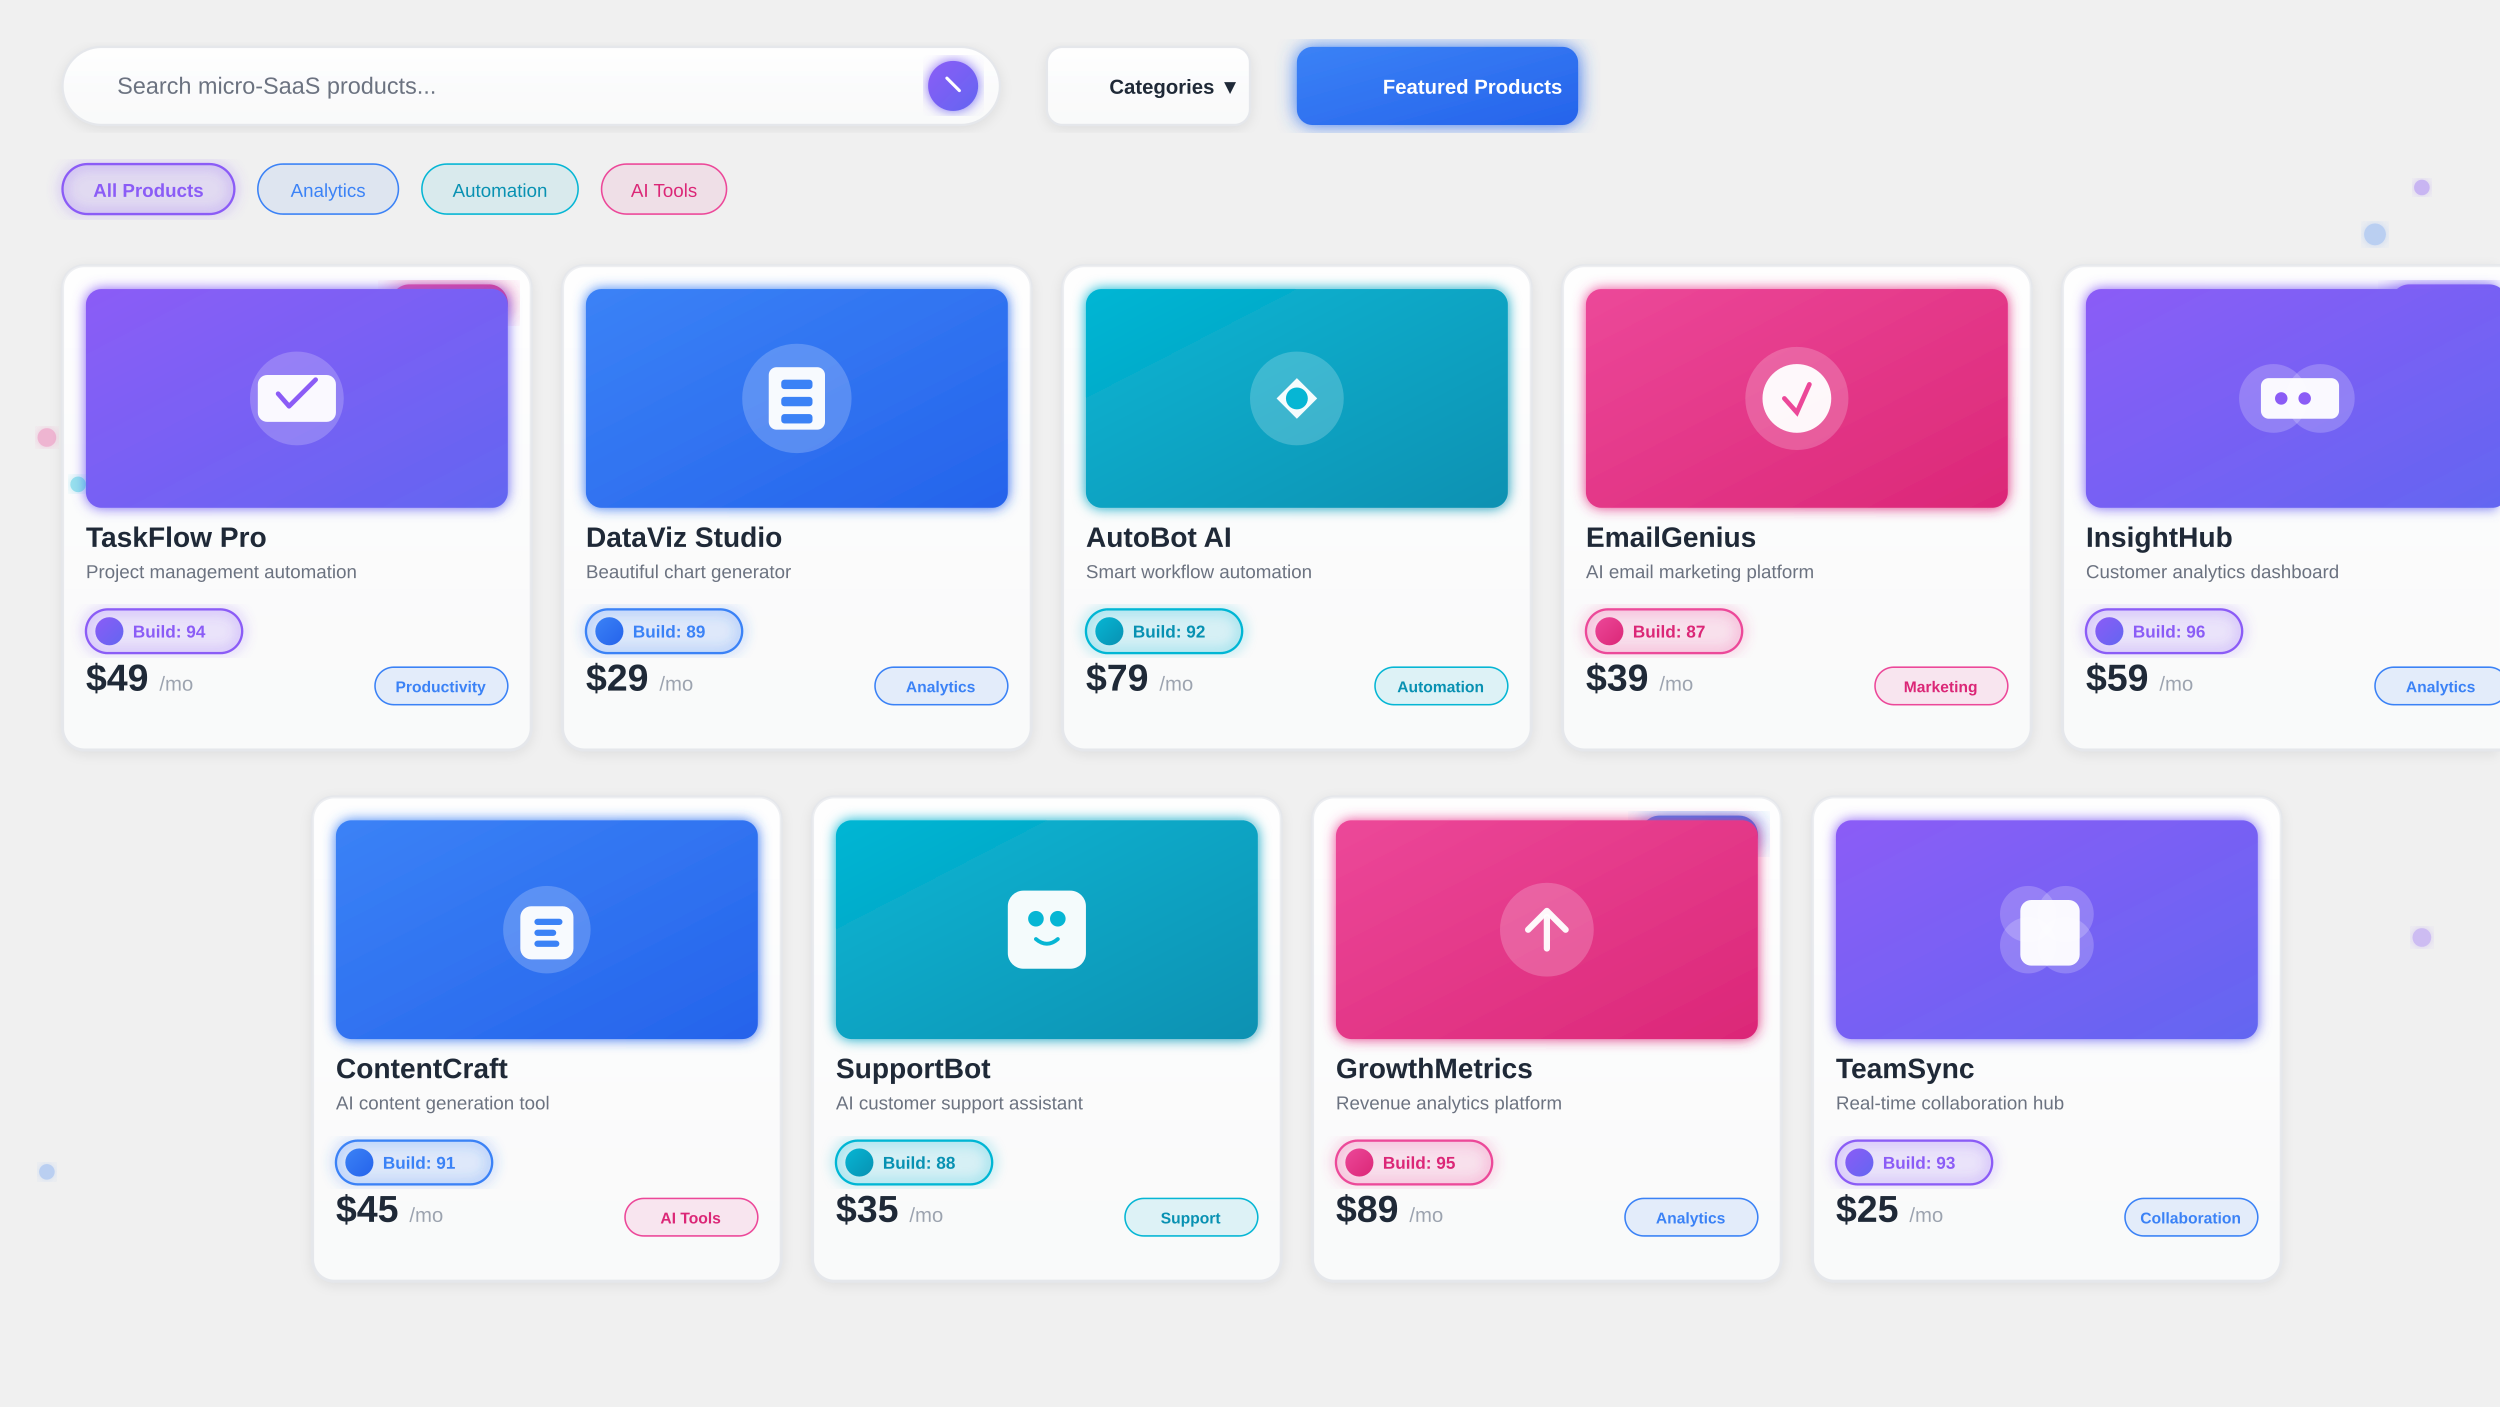
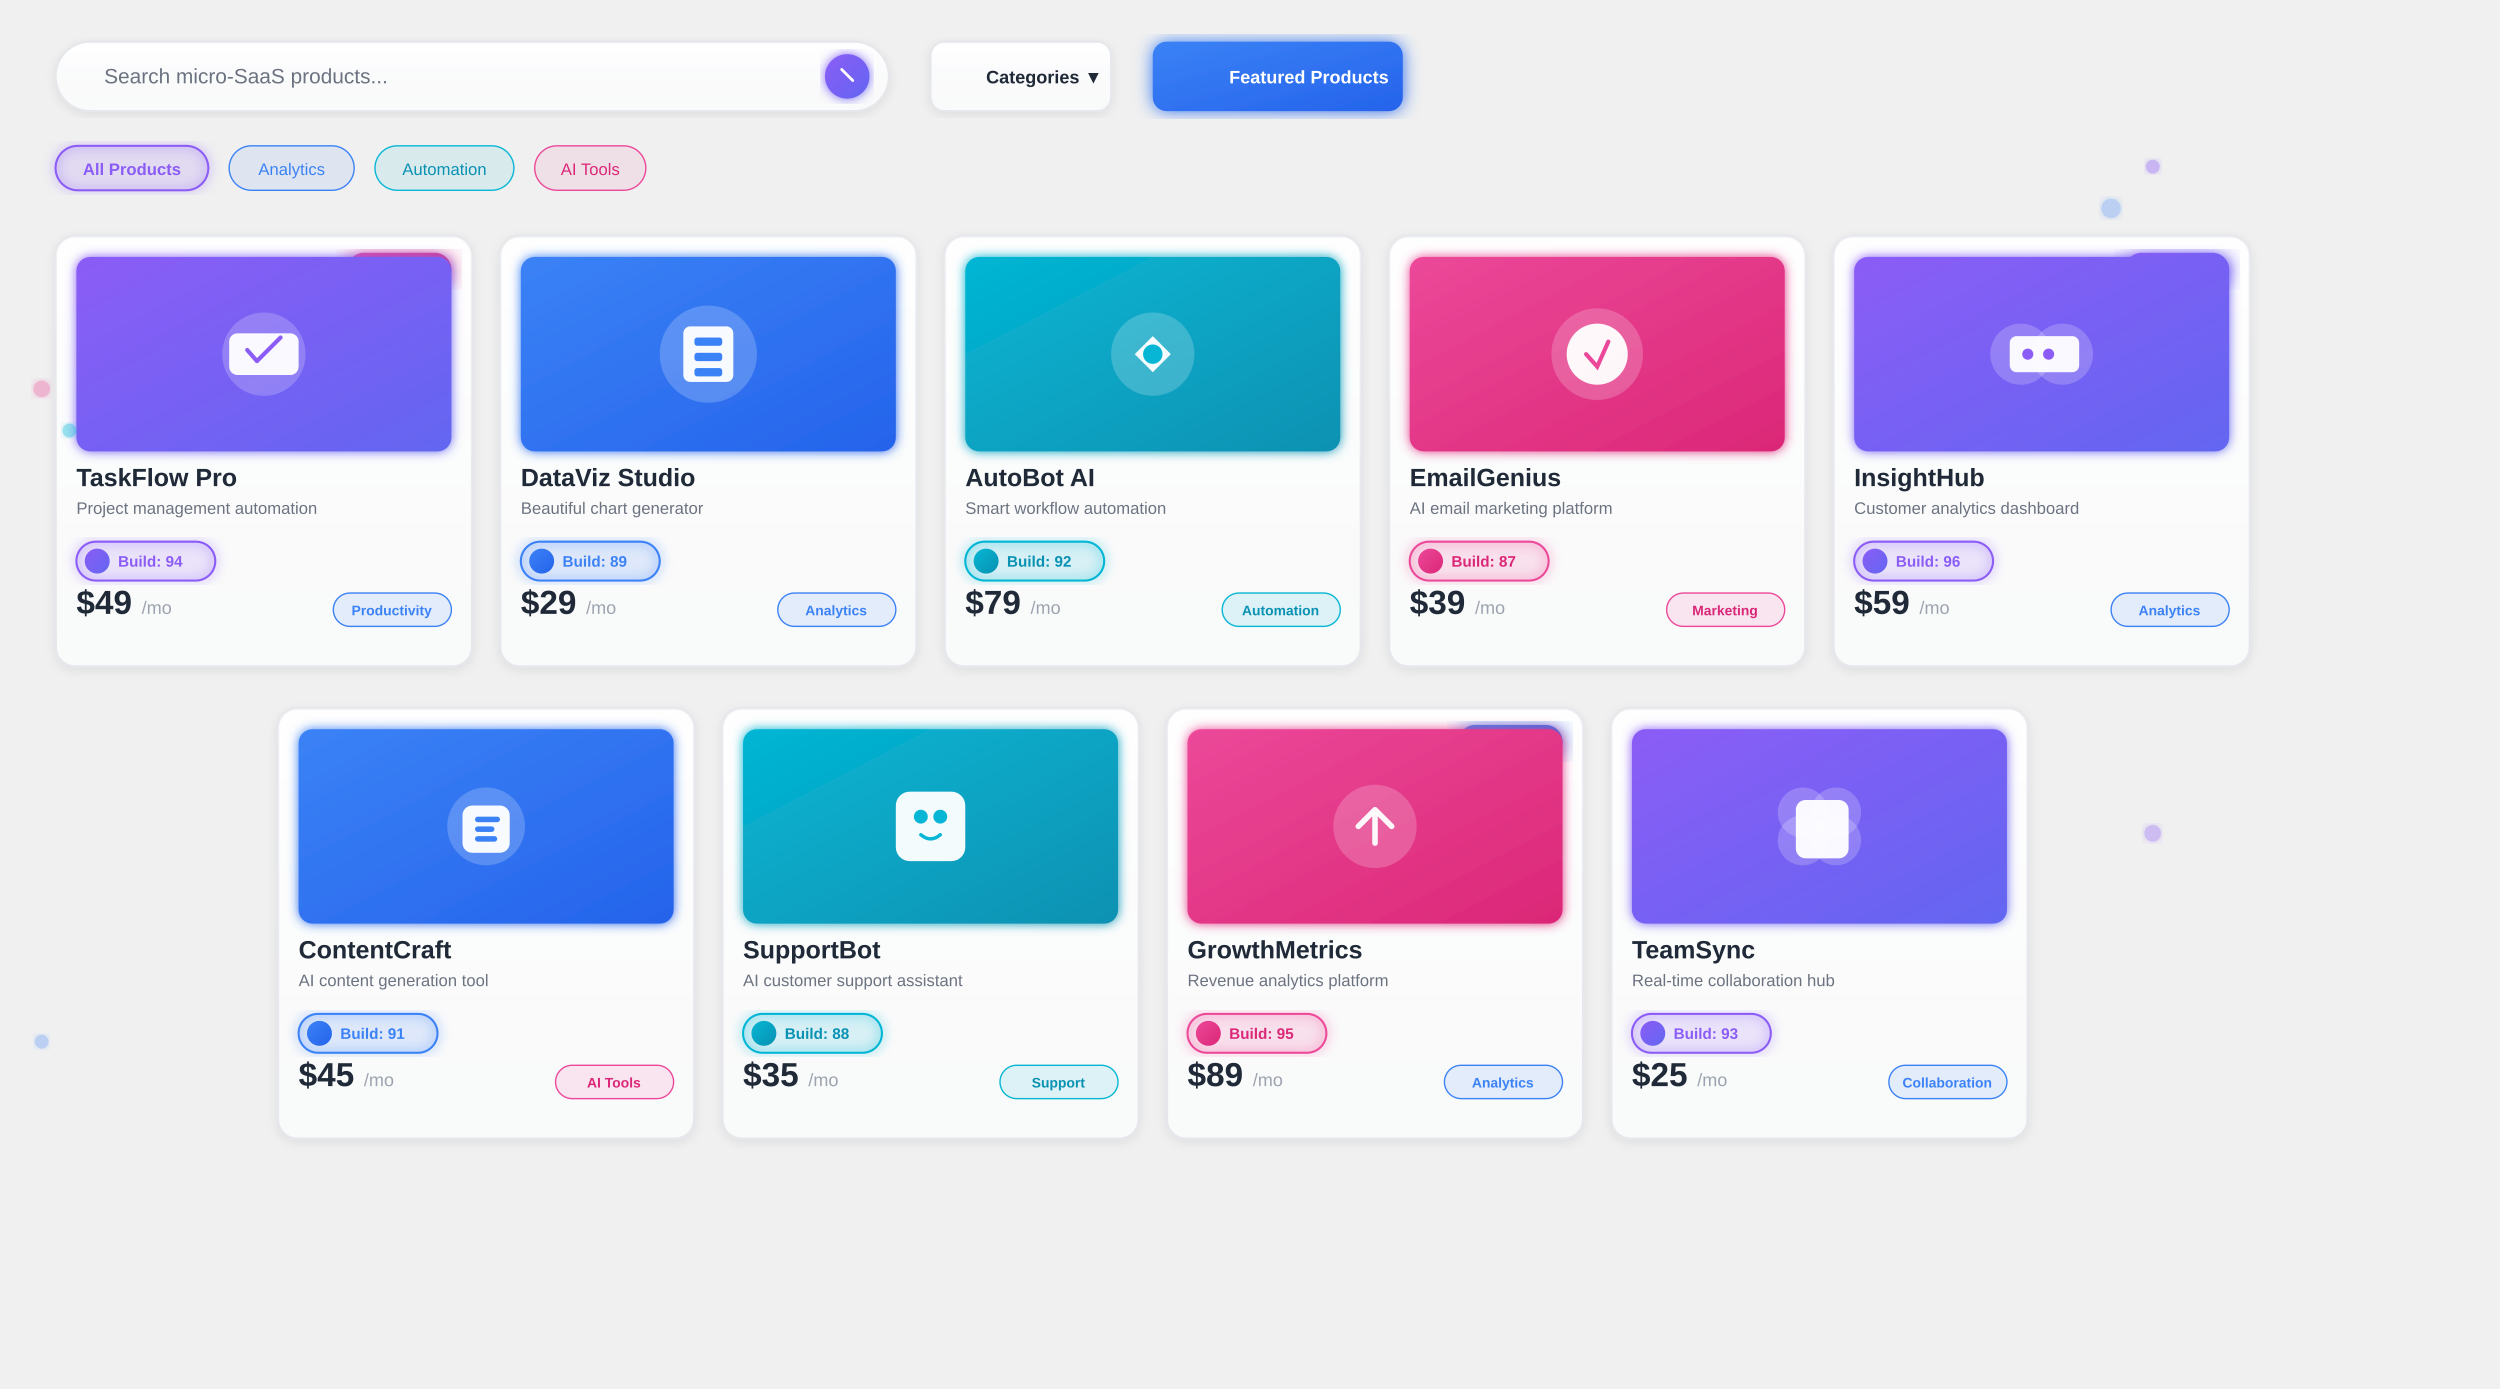
- <svg xmlns="http://www.w3.org/2000/svg" viewBox="0 0 1600 900">
+ <svg xmlns="http://www.w3.org/2000/svg" viewBox="0 0 1800 1000">
  <defs>
    <style>
      @keyframes pulse {
        0%, 100% { opacity: 1; }
        50% { opacity: 0.6; }
      }
      
      @keyframes float {
        0%, 100% { transform: translateY(0px); }
        50% { transform: translateY(-10px); }
      }
      
      @keyframes glow-pulse {
        0%, 100% { filter: url(#strongGlow); opacity: 1; }
        50% { filter: url(#strongGlow); opacity: 0.7; }
      }
      
      @keyframes scale-pulse {
        0%, 100% { transform: scale(1); }
        50% { transform: scale(1.05); }
      }
      
      .featured-badge {
        animation: glow-pulse 2s ease-in-out infinite;
      }
      
      .floating-particle {
        animation: float 3s ease-in-out infinite;
      }
      
      .build-score-circle {
        animation: pulse 2.5s ease-in-out infinite;
      }
      
      .thumbnail-glow {
        animation: pulse 3s ease-in-out infinite;
      }
    </style>
    <linearGradient id="purpleGrad" x1="0%" y1="0%" x2="100%" y2="100%">
      <stop offset="0%" style="stop-color:#8b5cf6;stop-opacity:1" />
      <stop offset="100%" style="stop-color:#6366f1;stop-opacity:1" />
    </linearGradient>
    <linearGradient id="blueGrad" x1="0%" y1="0%" x2="100%" y2="100%">
      <stop offset="0%" style="stop-color:#3b82f6;stop-opacity:1" />
      <stop offset="100%" style="stop-color:#2563eb;stop-opacity:1" />
    </linearGradient>
    <linearGradient id="cyanGrad" x1="0%" y1="0%" x2="100%" y2="100%">
      <stop offset="0%" style="stop-color:#06b6d4;stop-opacity:1" />
      <stop offset="100%" style="stop-color:#0891b2;stop-opacity:1" />
    </linearGradient>
    <linearGradient id="pinkGrad" x1="0%" y1="0%" x2="100%" y2="100%">
      <stop offset="0%" style="stop-color:#ec4899;stop-opacity:1" />
      <stop offset="100%" style="stop-color:#db2777;stop-opacity:1" />
    </linearGradient>
    <linearGradient id="cardBg" x1="0%" y1="0%" x2="0%" y2="100%">
      <stop offset="0%" style="stop-color:#ffffff;stop-opacity:0.95" />
      <stop offset="100%" style="stop-color:#f9fafb;stop-opacity:0.95" />
    </linearGradient>
    <linearGradient id="cardGlow" x1="0%" y1="0%" x2="0%" y2="100%">
      <stop offset="0%" style="stop-color:#ffffff;stop-opacity:0.3" />
      <stop offset="100%" style="stop-color:#ffffff;stop-opacity:0" />
    </linearGradient>
    <filter id="cardShadow">
      <feDropShadow dx="0" dy="4" stdDeviation="12" flood-opacity="0.15" />
      <feDropShadow dx="0" dy="2" stdDeviation="4" flood-opacity="0.1" />
    </filter>
    <filter id="glow">
      <feGaussianBlur stdDeviation="4" result="coloredBlur" />
      <feMerge>
        <feMergeNode in="coloredBlur" />
        <feMergeNode in="SourceGraphic" />
      </feMerge>
    </filter>
    <filter id="strongGlow">
      <feGaussianBlur stdDeviation="8" result="coloredBlur" />
      <feMerge>
        <feMergeNode in="coloredBlur" />
        <feMergeNode in="SourceGraphic" />
      </feMerge>
    </filter>
    <filter id="buttonGlow">
      <feGaussianBlur stdDeviation="6" result="coloredBlur" />
      <feMerge>
        <feMergeNode in="coloredBlur" />
        <feMergeNode in="SourceGraphic" />
      </feMerge>
    </filter>
  </defs>
  <g id="header">
    <rect x="40" y="30" width="600" height="50" rx="25" fill="url(#cardBg)" filter="url(#cardShadow)" />
    <rect x="40" y="30" width="600" height="50" rx="25" fill="none" stroke="#e5e7eb" stroke-width="1.5" />
    <text x="75" y="60" font-family="Arial, sans-serif" font-size="15" fill="#6b7280">Search micro-SaaS products...</text>
    <circle cx="610" cy="55" r="16" fill="url(#purpleGrad)" filter="url(#glow)" />
    <path d="M 606 50 L 610 54 M 610 54 L 614 58" stroke="#ffffff" stroke-width="2" stroke-linecap="round" fill="none" />
    <rect x="670" y="30" width="130" height="50" rx="10" fill="url(#cardBg)" filter="url(#cardShadow)" />
    <rect x="670" y="30" width="130" height="50" rx="10" fill="none" stroke="#e5e7eb" stroke-width="1.5" />
    <text x="710" y="60" font-family="Arial, sans-serif" font-size="13" font-weight="600" fill="#1f2937">Categories ▼</text>
    <rect x="830" y="30" width="180" height="50" rx="10" fill="url(#blueGrad)" filter="url(#buttonGlow)" />
    <text x="885" y="60" font-family="Arial, sans-serif" font-size="13" font-weight="600" fill="#ffffff">Featured Products</text>
  </g>
  <g id="categories" transform="translate(40, 105)">
    <rect x="0" y="0" width="110" height="32" rx="16" fill="#8b5cf6" opacity="0.15" />
    <rect x="0" y="0" width="110" height="32" rx="16" fill="none" stroke="#8b5cf6" stroke-width="1.5" filter="url(#glow)" />
    <text x="55" y="21" font-family="Arial, sans-serif" font-size="12" font-weight="600" fill="#8b5cf6" text-anchor="middle">All Products</text>
    <rect x="125" y="0" width="90" height="32" rx="16" fill="#3b82f6" opacity="0.1" />
    <rect x="125" y="0" width="90" height="32" rx="16" fill="none" stroke="#3b82f6" stroke-width="1" />
    <text x="170" y="21" font-family="Arial, sans-serif" font-size="12" font-weight="500" fill="#3b82f6" text-anchor="middle">Analytics</text>
    <rect x="230" y="0" width="100" height="32" rx="16" fill="#06b6d4" opacity="0.1" />
    <rect x="230" y="0" width="100" height="32" rx="16" fill="none" stroke="#06b6d4" stroke-width="1" />
    <text x="280" y="21" font-family="Arial, sans-serif" font-size="12" font-weight="500" fill="#0891b2" text-anchor="middle">Automation</text>
    <rect x="345" y="0" width="80" height="32" rx="16" fill="#ec4899" opacity="0.1" />
    <rect x="345" y="0" width="80" height="32" rx="16" fill="none" stroke="#ec4899" stroke-width="1" />
    <text x="385" y="21" font-family="Arial, sans-serif" font-size="12" font-weight="500" fill="#db2777" text-anchor="middle">AI Tools</text>
  </g>
  <g id="productGrid" transform="translate(40, 170)">
    <g id="product1">
      <rect width="300" height="310" rx="14" fill="url(#cardBg)" filter="url(#cardShadow)" />
      <rect width="300" height="310" rx="14" fill="none" stroke="#e5e7eb" stroke-width="2" />
      <rect width="300" height="310" rx="14" fill="url(#cardGlow)" />
      <rect x="210" y="12" width="75" height="24" rx="12" fill="url(#pinkGrad)" filter="url(#strongGlow)" class="featured-badge" />
      <text x="247" y="28" font-family="Arial, sans-serif" font-size="10" font-weight="700" fill="#ffffff" text-anchor="middle">FEATURED</text>
      <rect x="15" y="15" width="270" height="140" rx="10" fill="url(#purpleGrad)" filter="url(#glow)" class="thumbnail-glow" />
      <circle cx="150" cy="85" r="30" fill="#ffffff" opacity="0.2" />
      <rect x="125" y="70" width="50" height="30" rx="6" fill="#ffffff" opacity="0.95" />
      <path d="M 138 82 L 145 90 L 162 73" stroke="#8b5cf6" stroke-width="3" stroke-linecap="round" stroke-linejoin="round" fill="none" />
      <text x="15" y="180" font-family="Arial, sans-serif" font-size="18" font-weight="700" fill="#1f2937">TaskFlow Pro</text>
      <text x="15" y="200" font-family="Arial, sans-serif" font-size="12" fill="#6b7280">Project management automation</text>
      <rect x="15" y="220" width="100" height="28" rx="14" fill="#8b5cf6" opacity="0.15" />
      <rect x="15" y="220" width="100" height="28" rx="14" fill="none" stroke="#8b5cf6" stroke-width="1.5" filter="url(#glow)" />
      <circle cx="30" cy="234" r="9" fill="url(#purpleGrad)" class="build-score-circle" />
      <text x="45" y="238" font-family="Arial, sans-serif" font-size="11" font-weight="700" fill="#8b5cf6">Build: 94</text>
      <text x="15" y="272" font-family="Arial, sans-serif" font-size="24" font-weight="800" fill="#1f2937">$49</text>
      <text x="62" y="272" font-family="Arial, sans-serif" font-size="13" fill="#9ca3af">/mo</text>
      <rect x="200" y="257" width="85" height="24" rx="12" fill="#3b82f6" opacity="0.12" />
      <rect x="200" y="257" width="85" height="24" rx="12" fill="none" stroke="#3b82f6" stroke-width="1" />
      <text x="242" y="273" font-family="Arial, sans-serif" font-size="10" font-weight="600" fill="#3b82f6" text-anchor="middle">Productivity</text>
    </g>
    <g id="product2" transform="translate(320, 0)">
      <rect width="300" height="310" rx="14" fill="url(#cardBg)" filter="url(#cardShadow)" />
      <rect width="300" height="310" rx="14" fill="none" stroke="#e5e7eb" stroke-width="2" />
      <rect width="300" height="310" rx="14" fill="url(#cardGlow)" />
      <rect x="15" y="15" width="270" height="140" rx="10" fill="url(#blueGrad)" filter="url(#glow)" />
      <circle cx="150" cy="85" r="35" fill="#ffffff" opacity="0.2" />
      <rect x="132" y="65" width="36" height="40" rx="5" fill="#ffffff" opacity="0.95" />
      <rect x="140" y="73" width="20" height="6" rx="2" fill="#3b82f6" />
      <rect x="140" y="84" width="20" height="6" rx="2" fill="#3b82f6" />
      <rect x="140" y="95" width="20" height="6" rx="2" fill="#3b82f6" />
      <text x="15" y="180" font-family="Arial, sans-serif" font-size="18" font-weight="700" fill="#1f2937">DataViz Studio</text>
      <text x="15" y="200" font-family="Arial, sans-serif" font-size="12" fill="#6b7280">Beautiful chart generator</text>
      <rect x="15" y="220" width="100" height="28" rx="14" fill="#3b82f6" opacity="0.15" />
      <rect x="15" y="220" width="100" height="28" rx="14" fill="none" stroke="#3b82f6" stroke-width="1.5" filter="url(#glow)" />
      <circle cx="30" cy="234" r="9" fill="url(#blueGrad)" class="build-score-circle" />
      <text x="45" y="238" font-family="Arial, sans-serif" font-size="11" font-weight="700" fill="#3b82f6">Build: 89</text>
      <text x="15" y="272" font-family="Arial, sans-serif" font-size="24" font-weight="800" fill="#1f2937">$29</text>
      <text x="62" y="272" font-family="Arial, sans-serif" font-size="13" fill="#9ca3af">/mo</text>
      <rect x="200" y="257" width="85" height="24" rx="12" fill="#3b82f6" opacity="0.12" />
      <rect x="200" y="257" width="85" height="24" rx="12" fill="none" stroke="#3b82f6" stroke-width="1" />
      <text x="242" y="273" font-family="Arial, sans-serif" font-size="10" font-weight="600" fill="#3b82f6" text-anchor="middle">Analytics</text>
    </g>
    <g id="product3" transform="translate(640, 0)">
      <rect width="300" height="310" rx="14" fill="url(#cardBg)" filter="url(#cardShadow)" />
      <rect width="300" height="310" rx="14" fill="none" stroke="#e5e7eb" stroke-width="2" />
      <rect width="300" height="310" rx="14" fill="url(#cardGlow)" />
      <rect x="15" y="15" width="270" height="140" rx="10" fill="url(#cyanGrad)" filter="url(#glow)" />
      <circle cx="150" cy="85" r="30" fill="#ffffff" opacity="0.2" />
      <path d="M 137 85 L 150 72 L 163 85 L 150 98 Z" fill="#ffffff" opacity="0.95" />
      <circle cx="150" cy="85" r="7" fill="#06b6d4" />
      <text x="15" y="180" font-family="Arial, sans-serif" font-size="18" font-weight="700" fill="#1f2937">AutoBot AI</text>
      <text x="15" y="200" font-family="Arial, sans-serif" font-size="12" fill="#6b7280">Smart workflow automation</text>
      <rect x="15" y="220" width="100" height="28" rx="14" fill="#06b6d4" opacity="0.15" />
      <rect x="15" y="220" width="100" height="28" rx="14" fill="none" stroke="#06b6d4" stroke-width="1.5" filter="url(#glow)" />
      <circle cx="30" cy="234" r="9" fill="url(#cyanGrad)" class="build-score-circle" />
      <text x="45" y="238" font-family="Arial, sans-serif" font-size="11" font-weight="700" fill="#0891b2">Build: 92</text>
      <text x="15" y="272" font-family="Arial, sans-serif" font-size="24" font-weight="800" fill="#1f2937">$79</text>
      <text x="62" y="272" font-family="Arial, sans-serif" font-size="13" fill="#9ca3af">/mo</text>
      <rect x="200" y="257" width="85" height="24" rx="12" fill="#06b6d4" opacity="0.12" />
      <rect x="200" y="257" width="85" height="24" rx="12" fill="none" stroke="#06b6d4" stroke-width="1" />
      <text x="242" y="273" font-family="Arial, sans-serif" font-size="10" font-weight="600" fill="#0891b2" text-anchor="middle">Automation</text>
    </g>
    <g id="product4" transform="translate(960, 0)">
      <rect width="300" height="310" rx="14" fill="url(#cardBg)" filter="url(#cardShadow)" />
      <rect width="300" height="310" rx="14" fill="none" stroke="#e5e7eb" stroke-width="2" />
      <rect width="300" height="310" rx="14" fill="url(#cardGlow)" />
      <rect x="15" y="15" width="270" height="140" rx="10" fill="url(#pinkGrad)" filter="url(#glow)" />
      <circle cx="150" cy="85" r="33" fill="#ffffff" opacity="0.2" />
      <circle cx="150" cy="85" r="22" fill="#ffffff" opacity="0.95" />
      <path d="M 142 85 L 150 94 L 158 76" stroke="#ec4899" stroke-width="3" stroke-linecap="round" fill="none" />
      <text x="15" y="180" font-family="Arial, sans-serif" font-size="18" font-weight="700" fill="#1f2937">EmailGenius</text>
      <text x="15" y="200" font-family="Arial, sans-serif" font-size="12" fill="#6b7280">AI email marketing platform</text>
      <rect x="15" y="220" width="100" height="28" rx="14" fill="#ec4899" opacity="0.15" />
      <rect x="15" y="220" width="100" height="28" rx="14" fill="none" stroke="#ec4899" stroke-width="1.5" filter="url(#glow)" />
      <circle cx="30" cy="234" r="9" fill="url(#pinkGrad)" class="build-score-circle" />
      <text x="45" y="238" font-family="Arial, sans-serif" font-size="11" font-weight="700" fill="#db2777">Build: 87</text>
      <text x="15" y="272" font-family="Arial, sans-serif" font-size="24" font-weight="800" fill="#1f2937">$39</text>
      <text x="62" y="272" font-family="Arial, sans-serif" font-size="13" fill="#9ca3af">/mo</text>
      <rect x="200" y="257" width="85" height="24" rx="12" fill="#ec4899" opacity="0.12" />
      <rect x="200" y="257" width="85" height="24" rx="12" fill="none" stroke="#ec4899" stroke-width="1" />
      <text x="242" y="273" font-family="Arial, sans-serif" font-size="10" font-weight="600" fill="#db2777" text-anchor="middle">Marketing</text>
    </g>
    <g id="product5" transform="translate(1280, 0)">
      <rect width="300" height="310" rx="14" fill="url(#cardBg)" filter="url(#cardShadow)" />
      <rect width="300" height="310" rx="14" fill="none" stroke="#e5e7eb" stroke-width="2" />
      <rect width="300" height="310" rx="14" fill="url(#cardGlow)" />
      <rect x="210" y="12" width="75" height="24" rx="12" fill="url(#purpleGrad)" filter="url(#strongGlow)" class="featured-badge" />
      <text x="247" y="28" font-family="Arial, sans-serif" font-size="10" font-weight="700" fill="#ffffff" text-anchor="middle">FEATURED</text>
      <rect x="15" y="15" width="270" height="140" rx="10" fill="url(#purpleGrad)" filter="url(#glow)" />
      <circle cx="135" cy="85" r="22" fill="#ffffff" opacity="0.2" />
      <circle cx="165" cy="85" r="22" fill="#ffffff" opacity="0.2" />
      <rect x="127" y="72" width="50" height="26" rx="5" fill="#ffffff" opacity="0.95" />
      <circle cx="140" cy="85" r="4" fill="#8b5cf6" />
      <circle cx="155" cy="85" r="4" fill="#8b5cf6" />
      <text x="15" y="180" font-family="Arial, sans-serif" font-size="18" font-weight="700" fill="#1f2937">InsightHub</text>
      <text x="15" y="200" font-family="Arial, sans-serif" font-size="12" fill="#6b7280">Customer analytics dashboard</text>
      <rect x="15" y="220" width="100" height="28" rx="14" fill="#8b5cf6" opacity="0.15" />
      <rect x="15" y="220" width="100" height="28" rx="14" fill="none" stroke="#8b5cf6" stroke-width="1.5" filter="url(#glow)" />
      <circle cx="30" cy="234" r="9" fill="url(#purpleGrad)" class="build-score-circle" />
      <text x="45" y="238" font-family="Arial, sans-serif" font-size="11" font-weight="700" fill="#8b5cf6">Build: 96</text>
      <text x="15" y="272" font-family="Arial, sans-serif" font-size="24" font-weight="800" fill="#1f2937">$59</text>
      <text x="62" y="272" font-family="Arial, sans-serif" font-size="13" fill="#9ca3af">/mo</text>
      <rect x="200" y="257" width="85" height="24" rx="12" fill="#3b82f6" opacity="0.12" />
      <rect x="200" y="257" width="85" height="24" rx="12" fill="none" stroke="#3b82f6" stroke-width="1" />
      <text x="242" y="273" font-family="Arial, sans-serif" font-size="10" font-weight="600" fill="#3b82f6" text-anchor="middle">Analytics</text>
    </g>
    <g id="product6" transform="translate(160, 340)">
      <rect width="300" height="310" rx="14" fill="url(#cardBg)" filter="url(#cardShadow)" />
      <rect width="300" height="310" rx="14" fill="none" stroke="#e5e7eb" stroke-width="2" />
      <rect width="300" height="310" rx="14" fill="url(#cardGlow)" />
      <rect x="15" y="15" width="270" height="140" rx="10" fill="url(#blueGrad)" filter="url(#glow)" />
      <circle cx="150" cy="85" r="28" fill="#ffffff" opacity="0.2" />
      <rect x="133" y="70" width="34" height="34" rx="7" fill="#ffffff" opacity="0.95" />
      <rect x="142" y="78" width="18" height="4" rx="2" fill="#3b82f6" />
      <rect x="142" y="85" width="14" height="4" rx="2" fill="#3b82f6" />
      <rect x="142" y="92" width="16" height="4" rx="2" fill="#3b82f6" />
      <text x="15" y="180" font-family="Arial, sans-serif" font-size="18" font-weight="700" fill="#1f2937">ContentCraft</text>
      <text x="15" y="200" font-family="Arial, sans-serif" font-size="12" fill="#6b7280">AI content generation tool</text>
      <rect x="15" y="220" width="100" height="28" rx="14" fill="#3b82f6" opacity="0.15" />
      <rect x="15" y="220" width="100" height="28" rx="14" fill="none" stroke="#3b82f6" stroke-width="1.5" filter="url(#glow)" />
      <circle cx="30" cy="234" r="9" fill="url(#blueGrad)" class="build-score-circle" />
      <text x="45" y="238" font-family="Arial, sans-serif" font-size="11" font-weight="700" fill="#3b82f6">Build: 91</text>
      <text x="15" y="272" font-family="Arial, sans-serif" font-size="24" font-weight="800" fill="#1f2937">$45</text>
      <text x="62" y="272" font-family="Arial, sans-serif" font-size="13" fill="#9ca3af">/mo</text>
      <rect x="200" y="257" width="85" height="24" rx="12" fill="#ec4899" opacity="0.12" />
      <rect x="200" y="257" width="85" height="24" rx="12" fill="none" stroke="#ec4899" stroke-width="1" />
      <text x="242" y="273" font-family="Arial, sans-serif" font-size="10" font-weight="600" fill="#db2777" text-anchor="middle">AI Tools</text>
    </g>
    <g id="product7" transform="translate(480, 340)">
      <rect width="300" height="310" rx="14" fill="url(#cardBg)" filter="url(#cardShadow)" />
      <rect width="300" height="310" rx="14" fill="none" stroke="#e5e7eb" stroke-width="2" />
      <rect width="300" height="310" rx="14" fill="url(#cardGlow)" />
      <rect x="15" y="15" width="270" height="140" rx="10" fill="url(#cyanGrad)" filter="url(#glow)" />
      <rect x="125" y="60" width="50" height="50" rx="10" fill="#ffffff" opacity="0.95" />
      <circle cx="143" cy="78" r="5" fill="#06b6d4" />
      <circle cx="157" cy="78" r="5" fill="#06b6d4" />
      <path d="M 143 91 Q 150 97 157 91" stroke="#06b6d4" stroke-width="2.5" stroke-linecap="round" fill="none" />
      <text x="15" y="180" font-family="Arial, sans-serif" font-size="18" font-weight="700" fill="#1f2937">SupportBot</text>
      <text x="15" y="200" font-family="Arial, sans-serif" font-size="12" fill="#6b7280">AI customer support assistant</text>
      <rect x="15" y="220" width="100" height="28" rx="14" fill="#06b6d4" opacity="0.15" />
      <rect x="15" y="220" width="100" height="28" rx="14" fill="none" stroke="#06b6d4" stroke-width="1.5" filter="url(#glow)" />
      <circle cx="30" cy="234" r="9" fill="url(#cyanGrad)" class="build-score-circle" />
      <text x="45" y="238" font-family="Arial, sans-serif" font-size="11" font-weight="700" fill="#0891b2">Build: 88</text>
      <text x="15" y="272" font-family="Arial, sans-serif" font-size="24" font-weight="800" fill="#1f2937">$35</text>
      <text x="62" y="272" font-family="Arial, sans-serif" font-size="13" fill="#9ca3af">/mo</text>
      <rect x="200" y="257" width="85" height="24" rx="12" fill="#06b6d4" opacity="0.12" />
      <rect x="200" y="257" width="85" height="24" rx="12" fill="none" stroke="#06b6d4" stroke-width="1" />
      <text x="242" y="273" font-family="Arial, sans-serif" font-size="10" font-weight="600" fill="#0891b2" text-anchor="middle">Support</text>
    </g>
    <g id="product8" transform="translate(800, 340)">
      <rect width="300" height="310" rx="14" fill="url(#cardBg)" filter="url(#cardShadow)" />
      <rect width="300" height="310" rx="14" fill="none" stroke="#e5e7eb" stroke-width="2" />
      <rect width="300" height="310" rx="14" fill="url(#cardGlow)" />
      <rect x="210" y="12" width="75" height="24" rx="12" fill="url(#blueGrad)" filter="url(#strongGlow)" class="featured-badge" />
      <text x="247" y="28" font-family="Arial, sans-serif" font-size="10" font-weight="700" fill="#ffffff" text-anchor="middle">FEATURED</text>
      <rect x="15" y="15" width="270" height="140" rx="10" fill="url(#pinkGrad)" filter="url(#glow)" />
      <circle cx="150" cy="85" r="30" fill="#ffffff" opacity="0.2" />
      <path d="M 138 85 L 150 73 L 162 85" stroke="#ffffff" stroke-width="4" stroke-linecap="round" stroke-linejoin="round" fill="none" opacity="0.95" />
      <path d="M 150 77 L 150 97" stroke="#ffffff" stroke-width="4" stroke-linecap="round" fill="none" opacity="0.95" />
      <text x="15" y="180" font-family="Arial, sans-serif" font-size="18" font-weight="700" fill="#1f2937">GrowthMetrics</text>
      <text x="15" y="200" font-family="Arial, sans-serif" font-size="12" fill="#6b7280">Revenue analytics platform</text>
      <rect x="15" y="220" width="100" height="28" rx="14" fill="#ec4899" opacity="0.15" />
      <rect x="15" y="220" width="100" height="28" rx="14" fill="none" stroke="#ec4899" stroke-width="1.5" filter="url(#glow)" />
      <circle cx="30" cy="234" r="9" fill="url(#pinkGrad)" class="build-score-circle" />
      <text x="45" y="238" font-family="Arial, sans-serif" font-size="11" font-weight="700" fill="#db2777">Build: 95</text>
      <text x="15" y="272" font-family="Arial, sans-serif" font-size="24" font-weight="800" fill="#1f2937">$89</text>
      <text x="62" y="272" font-family="Arial, sans-serif" font-size="13" fill="#9ca3af">/mo</text>
      <rect x="200" y="257" width="85" height="24" rx="12" fill="#3b82f6" opacity="0.12" />
      <rect x="200" y="257" width="85" height="24" rx="12" fill="none" stroke="#3b82f6" stroke-width="1" />
      <text x="242" y="273" font-family="Arial, sans-serif" font-size="10" font-weight="600" fill="#3b82f6" text-anchor="middle">Analytics</text>
    </g>
    <g id="product9" transform="translate(1120, 340)">
      <rect width="300" height="310" rx="14" fill="url(#cardBg)" filter="url(#cardShadow)" />
      <rect width="300" height="310" rx="14" fill="none" stroke="#e5e7eb" stroke-width="2" />
      <rect width="300" height="310" rx="14" fill="url(#cardGlow)" />
      <rect x="15" y="15" width="270" height="140" rx="10" fill="url(#purpleGrad)" filter="url(#glow)" />
      <circle cx="138" cy="75" r="18" fill="#ffffff" opacity="0.2" />
      <circle cx="162" cy="75" r="18" fill="#ffffff" opacity="0.2" />
      <circle cx="138" cy="95" r="18" fill="#ffffff" opacity="0.2" />
      <circle cx="162" cy="95" r="18" fill="#ffffff" opacity="0.2" />
      <rect x="133" y="66" width="38" height="42" rx="7" fill="#ffffff" opacity="0.95" />
      <text x="15" y="180" font-family="Arial, sans-serif" font-size="18" font-weight="700" fill="#1f2937">TeamSync</text>
      <text x="15" y="200" font-family="Arial, sans-serif" font-size="12" fill="#6b7280">Real-time collaboration hub</text>
      <rect x="15" y="220" width="100" height="28" rx="14" fill="#8b5cf6" opacity="0.15" />
      <rect x="15" y="220" width="100" height="28" rx="14" fill="none" stroke="#8b5cf6" stroke-width="1.5" filter="url(#glow)" />
      <circle cx="30" cy="234" r="9" fill="url(#purpleGrad)" class="build-score-circle" />
      <text x="45" y="238" font-family="Arial, sans-serif" font-size="11" font-weight="700" fill="#8b5cf6">Build: 93</text>
      <text x="15" y="272" font-family="Arial, sans-serif" font-size="24" font-weight="800" fill="#1f2937">$25</text>
      <text x="62" y="272" font-family="Arial, sans-serif" font-size="13" fill="#9ca3af">/mo</text>
      <rect x="200" y="257" width="85" height="24" rx="12" fill="#3b82f6" opacity="0.12" />
      <rect x="200" y="257" width="85" height="24" rx="12" fill="none" stroke="#3b82f6" stroke-width="1" />
      <text x="242" y="273" font-family="Arial, sans-serif" font-size="10" font-weight="600" fill="#3b82f6" text-anchor="middle">Collaboration</text>
    </g>
  </g>
  <circle cx="1550" cy="120" r="5" fill="#8b5cf6" opacity="0.4" filter="url(#glow)" class="floating-particle" />
  <circle cx="1520" cy="150" r="7" fill="#3b82f6" opacity="0.3" filter="url(#glow)" class="floating-particle" style="animation-delay: 0.5s" />
  <circle cx="30" cy="280" r="6" fill="#ec4899" opacity="0.35" filter="url(#glow)" class="floating-particle" style="animation-delay: 1s" />
  <circle cx="50" cy="310" r="5" fill="#06b6d4" opacity="0.4" filter="url(#glow)" class="floating-particle" style="animation-delay: 1.5s" />
  <circle cx="1550" cy="600" r="6" fill="#8b5cf6" opacity="0.35" filter="url(#glow)" class="floating-particle" style="animation-delay: 2s" />
  <circle cx="30" cy="750" r="5" fill="#3b82f6" opacity="0.3" filter="url(#glow)" class="floating-particle" style="animation-delay: 2.5s" />
</svg>
